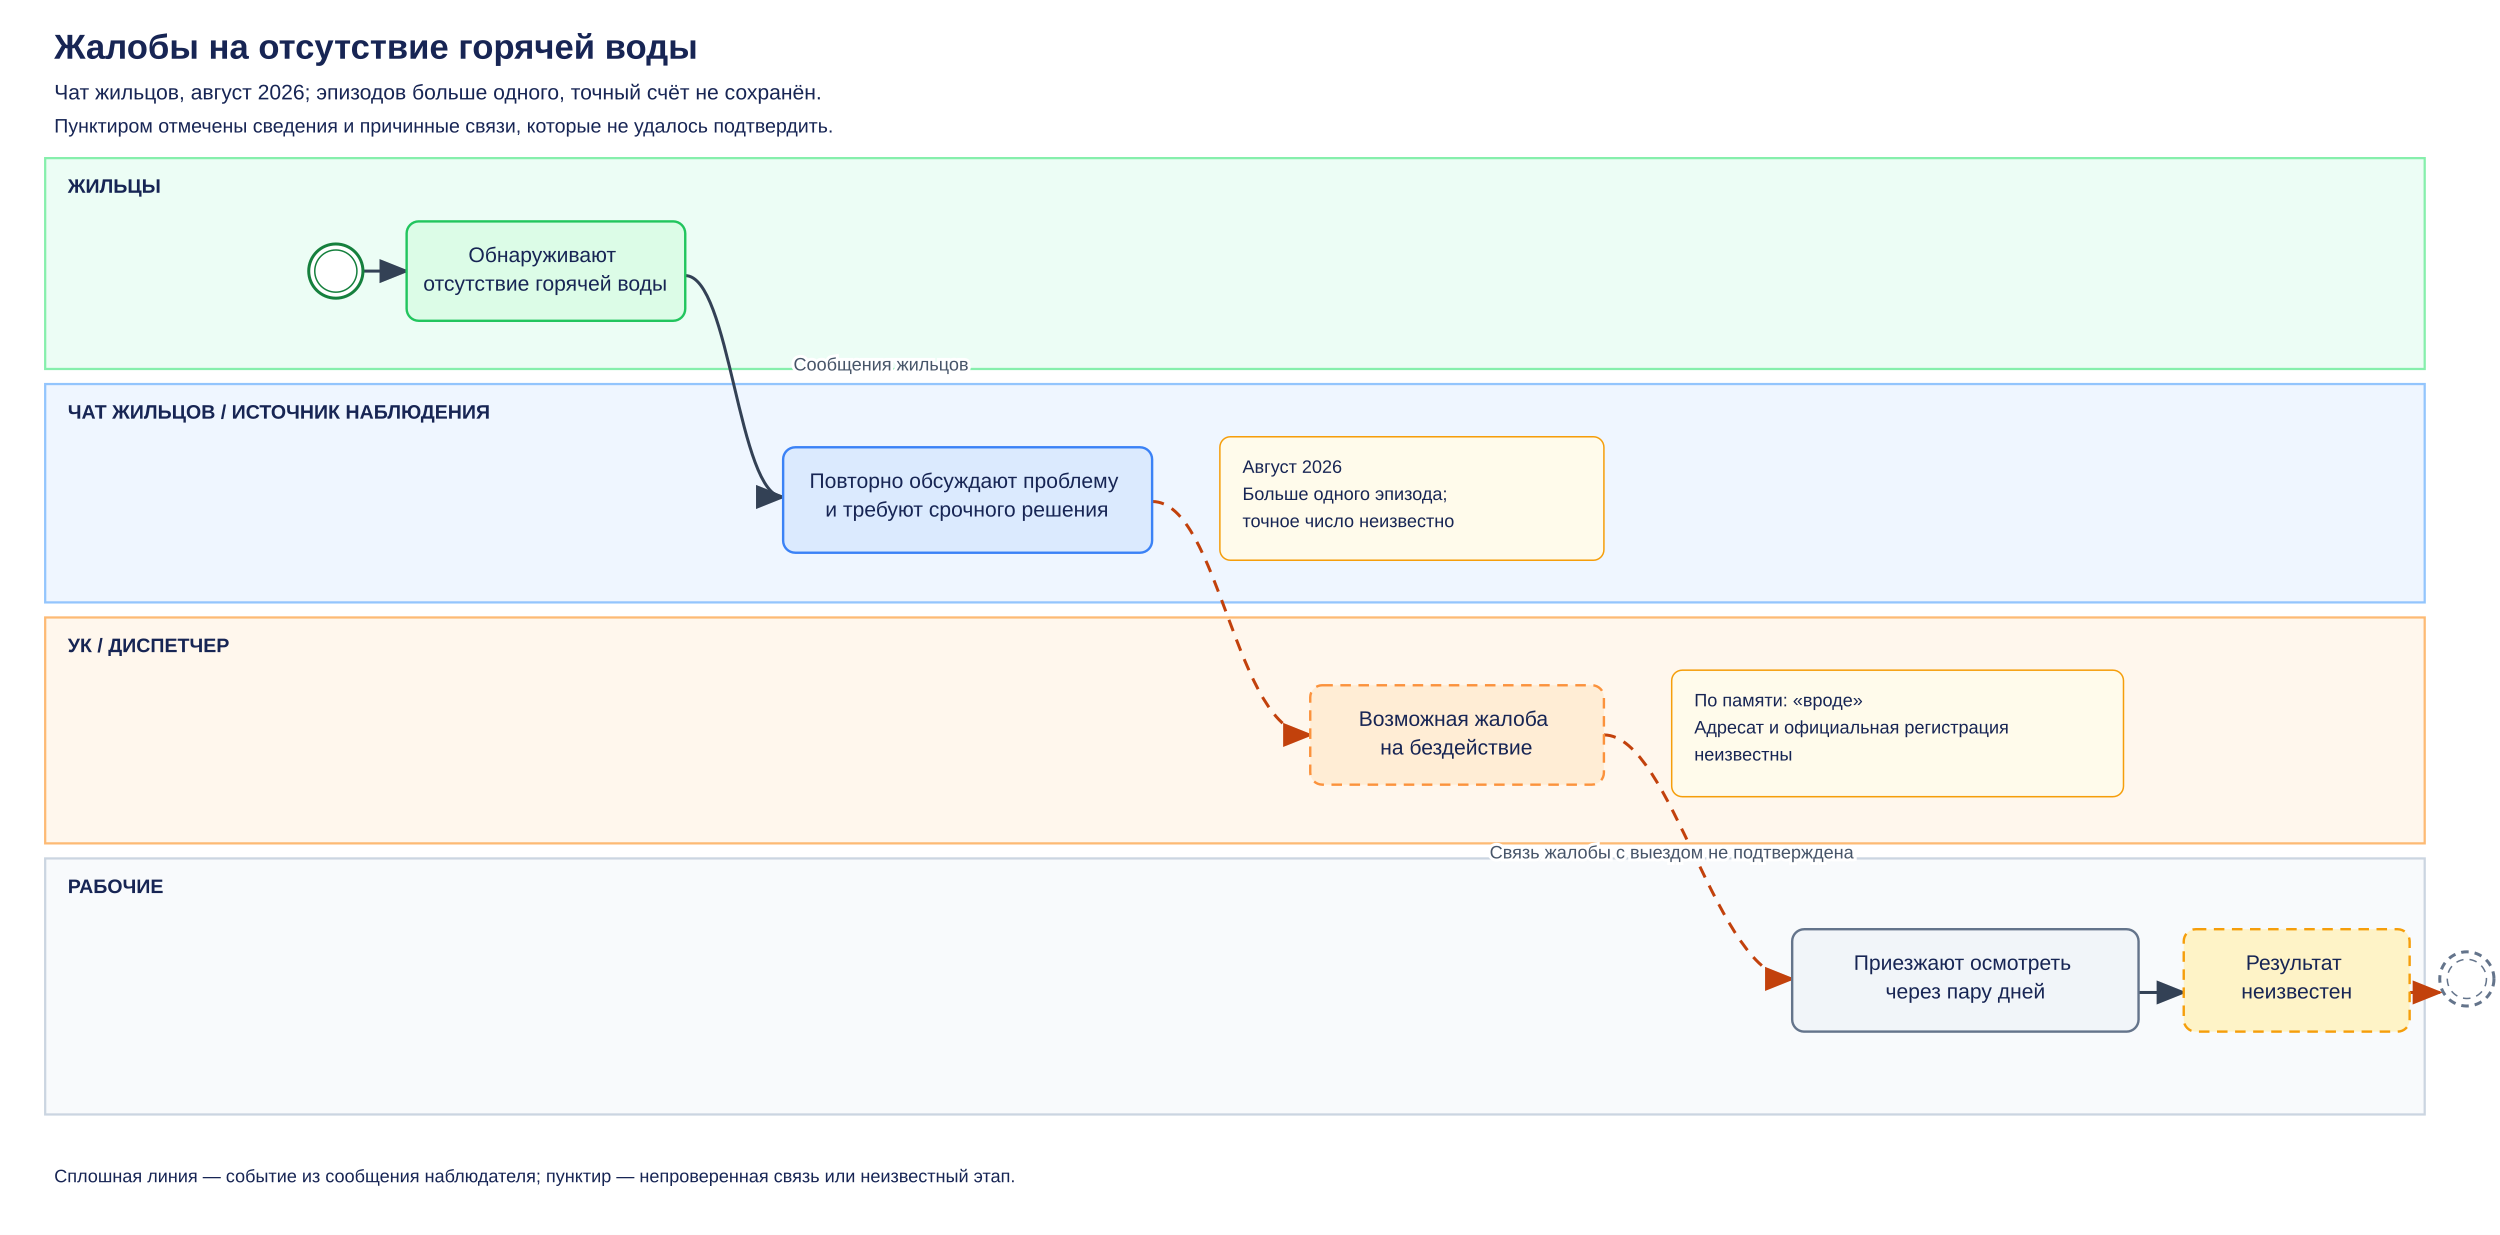
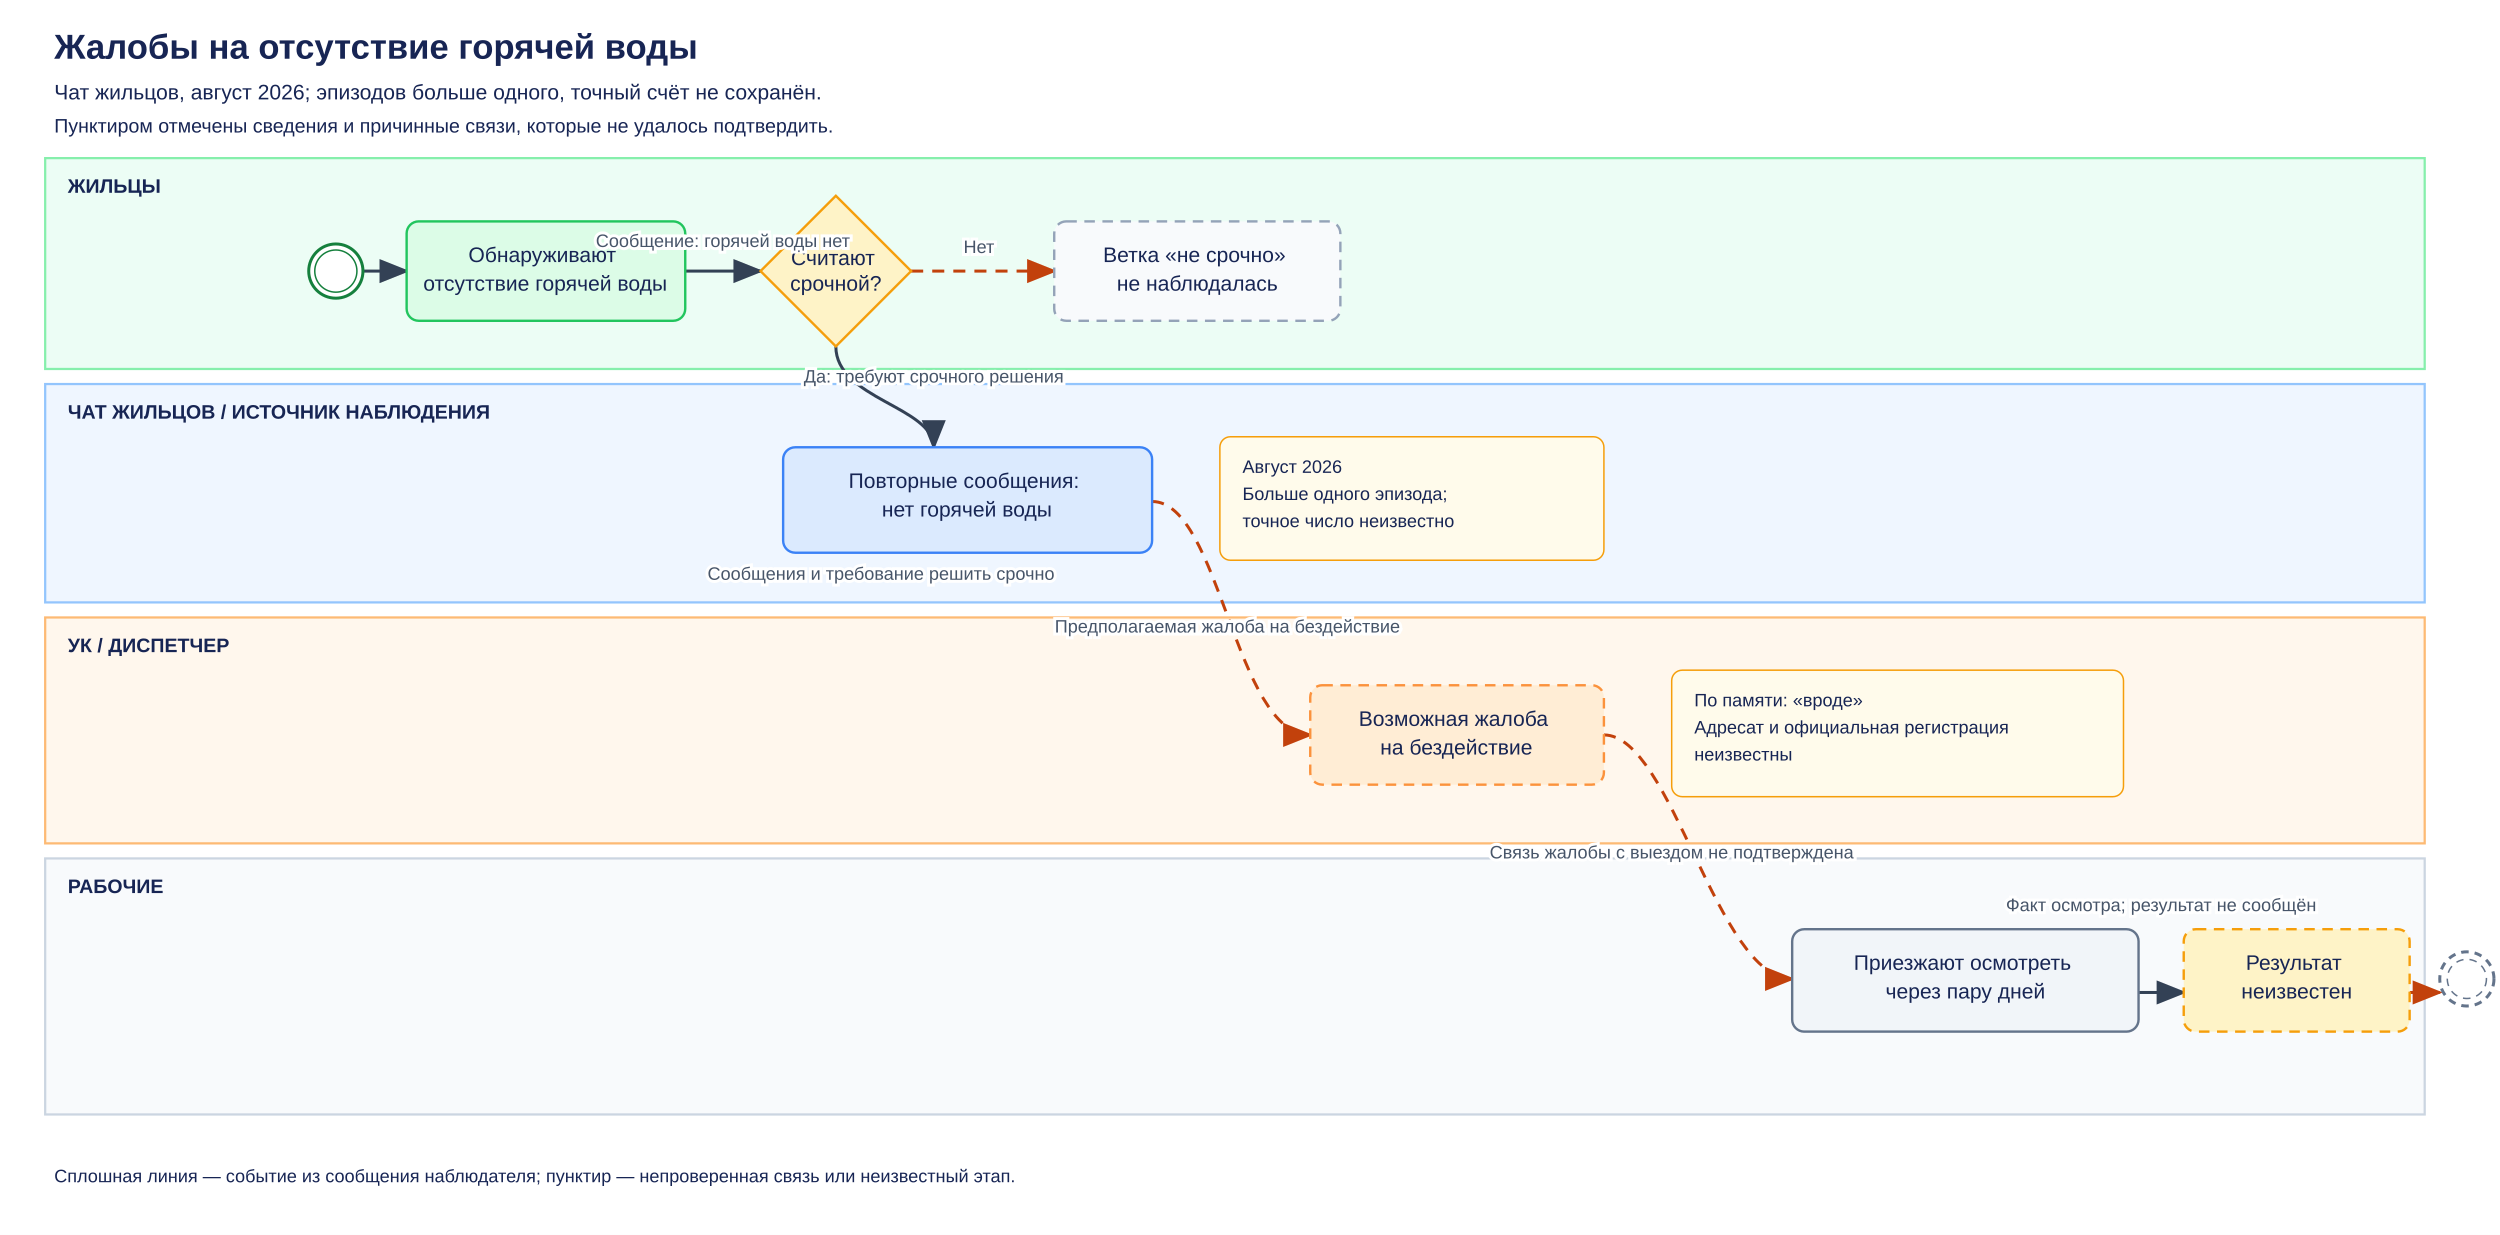
<svg xmlns="http://www.w3.org/2000/svg" width="1660" height="820" viewBox="0 0 1660 820" role="img" aria-labelledby="title desc">
  <defs>
    <marker id="arrow-solid" markerWidth="10" markerHeight="8" refX="9" refY="4" orient="auto">
      <path d="M0,0 L10,4 L0,8 z" fill="#334155" />
    </marker>
    <marker id="arrow-dashed" markerWidth="10" markerHeight="8" refX="9" refY="4" orient="auto">
      <path d="M0,0 L10,4 L0,8 z" fill="#c2410c" />
    </marker>
    <style>
      text { font-family: Arial, sans-serif; fill: #172554; }
      .lane { stroke-width: 1.5; }
      .lane-label { font-size: 13px; font-weight: 700; }
      .task { stroke-width: 1.6; rx: 8; }
      .task-text { font-size: 14px; text-anchor: middle; }
      .solid { fill: none; stroke: #334155; stroke-width: 2; marker-end: url(#arrow-solid); }
      .dashed { fill: none; stroke: #c2410c; stroke-width: 2; stroke-dasharray: 8 6; marker-end: url(#arrow-dashed); }
      .label { font-size: 12px; text-anchor: middle; fill: #475569; paint-order: stroke; stroke: #fff; stroke-width: 4px; }
    </style>
  </defs>
  <rect width="1660" height="820" fill="#fff" />
  <text x="36" y="39" font-size="23" font-weight="700">Жалобы на отсутствие горячей воды</text>
  <text x="36" y="66" font-size="14" fill="#92400e">Чат жильцов, август 2026; эпизодов больше одного, точный счёт не сохранён.</text>
  <text x="36" y="88" font-size="13" fill="#92400e">Пунктиром отмечены сведения и причинные связи, которые не удалось подтвердить.</text>
  <rect class="lane" x="30" y="105" width="1580" height="140" fill="#ecfdf5" stroke="#86efac" />
  <rect class="lane" x="30" y="255" width="1580" height="145" fill="#eff6ff" stroke="#93c5fd" />
  <rect class="lane" x="30" y="410" width="1580" height="150" fill="#fff7ed" stroke="#fdba74" />
  <rect class="lane" x="30" y="570" width="1580" height="170" fill="#f8fafc" stroke="#cbd5e1" />
  <text class="lane-label" x="45" y="128" fill="#166534">ЖИЛЬЦЫ</text>
  <text class="lane-label" x="45" y="278" fill="#1d4ed8">ЧАТ ЖИЛЬЦОВ / ИСТОЧНИК НАБЛЮДЕНИЯ</text>
  <text class="lane-label" x="45" y="433" fill="#9a3412">УК / ДИСПЕТЧЕР</text>
  <text class="lane-label" x="45" y="593" fill="#475569">РАБОЧИЕ</text>
  <path class="solid" d="M241 180 H270" />
-   <path class="solid" d="M455 183 C485 183 490 330 520 330" />
+   <path class="solid" d="M455 180 H505" />
+   <path class="solid" d="M555 230 C555 265 620 270 620 297" />
+   <path class="dashed" d="M605 180 H700" />
  <path class="dashed" d="M765 333 C810 333 820 488 870 488" />
  <path class="dashed" d="M1065 488 C1110 488 1140 650 1190 650" />
  <path class="solid" d="M1420 659 H1450" />
  <path class="dashed" d="M1600 659 H1620" />
  <circle cx="223" cy="180" r="18" fill="#fff" stroke="#15803d" stroke-width="2" />
  <circle cx="223" cy="180" r="14" fill="none" stroke="#15803d" />
  <rect class="task" x="270" y="147" width="185" height="66" fill="#dcfce7" stroke="#22c55e" />
  <text class="task-text" x="362" y="174">
    <tspan x="362">Обнаруживают</tspan>
    <tspan x="362" dy="19">отсутствие горячей воды</tspan>
  </text>
+   <polygon points="555,130 605,180 555,230 505,180" fill="#fef3c7" stroke="#f59e0b" stroke-width="1.6" />
+   <text class="task-text" x="555" y="176">
+     <tspan x="555">Считают</tspan>
+     <tspan x="555" dy="17">срочной?</tspan>
+   </text>
+   <text class="label" x="620" y="254">Да: требуют срочного решения</text>
+   <text class="label" x="650" y="168">Нет</text>
+   <rect class="task" x="700" y="147" width="190" height="66" fill="#f8fafc" stroke="#94a3b8" stroke-dasharray="7 5" />
+   <text class="task-text" x="795" y="174">
+     <tspan x="795">Ветка «не срочно»</tspan>
+     <tspan x="795" dy="19">не наблюдалась</tspan>
+   </text>
  <rect class="task" x="520" y="297" width="245" height="70" fill="#dbeafe" stroke="#3b82f6" />
  <text class="task-text" x="642" y="324">
-     <tspan x="642">Повторно обсуждают проблему</tspan>
-     <tspan x="642" dy="19">и требуют срочного решения</tspan>
+     <tspan x="642">Повторные сообщения:</tspan>
+     <tspan x="642" dy="19">нет горячей воды</tspan>
  </text>
  <rect x="810" y="290" width="255" height="82" rx="7" fill="#fffbeb" stroke="#f59e0b" />
  <text x="825" y="314" font-size="12">
    <tspan x="825">Август 2026</tspan>
    <tspan x="825" dy="18">Больше одного эпизода;</tspan>
    <tspan x="825" dy="18">точное число неизвестно</tspan>
  </text>
  <rect class="task" x="870" y="455" width="195" height="66" fill="#ffedd5" stroke="#fb923c" stroke-dasharray="7 5" />
  <text class="task-text" x="967" y="482">
    <tspan x="967">Возможная жалоба</tspan>
    <tspan x="967" dy="19">на бездействие</tspan>
  </text>
  <rect x="1110" y="445" width="300" height="84" rx="7" fill="#fffbeb" stroke="#f59e0b" />
  <text x="1125" y="469" font-size="12">
    <tspan x="1125">По памяти: «вроде»</tspan>
    <tspan x="1125" dy="18">Адресат и официальная регистрация</tspan>
    <tspan x="1125" dy="18">неизвестны</tspan>
  </text>
  <rect class="task" x="1190" y="617" width="230" height="68" fill="#f1f5f9" stroke="#64748b" />
  <text class="task-text" x="1305" y="644">
    <tspan x="1305">Приезжают осмотреть</tspan>
    <tspan x="1305" dy="19">через пару дней</tspan>
  </text>
  <rect class="task" x="1450" y="617" width="150" height="68" fill="#fef3c7" stroke="#f59e0b" stroke-dasharray="7 5" />
  <text class="task-text" x="1525" y="644">
    <tspan x="1525">Результат</tspan>
    <tspan x="1525" dy="19">неизвестен</tspan>
  </text>
  <circle cx="1638" cy="650" r="18" fill="#fff" stroke="#64748b" stroke-width="2" stroke-dasharray="5 4" />
  <circle cx="1638" cy="650" r="13" fill="none" stroke="#64748b" stroke-dasharray="5 4" />
-   <text class="label" x="585" y="246">Сообщения жильцов</text>
+   <text class="label" x="480" y="164">Сообщение: горячей воды нет</text>
+   <text class="label" x="585" y="385">Сообщения и требование решить срочно</text>
+   <text class="label" x="815" y="420">Предполагаемая жалоба на бездействие</text>
  <text class="label" x="1110" y="570">Связь жалобы с выездом не подтверждена</text>
+   <text class="label" x="1435" y="605">Факт осмотра; результат не сообщён</text>
  <text x="36" y="785" font-size="12" fill="#475569">Сплошная линия — событие из сообщения наблюдателя; пунктир — непроверенная связь или неизвестный этап.</text>
</svg>
